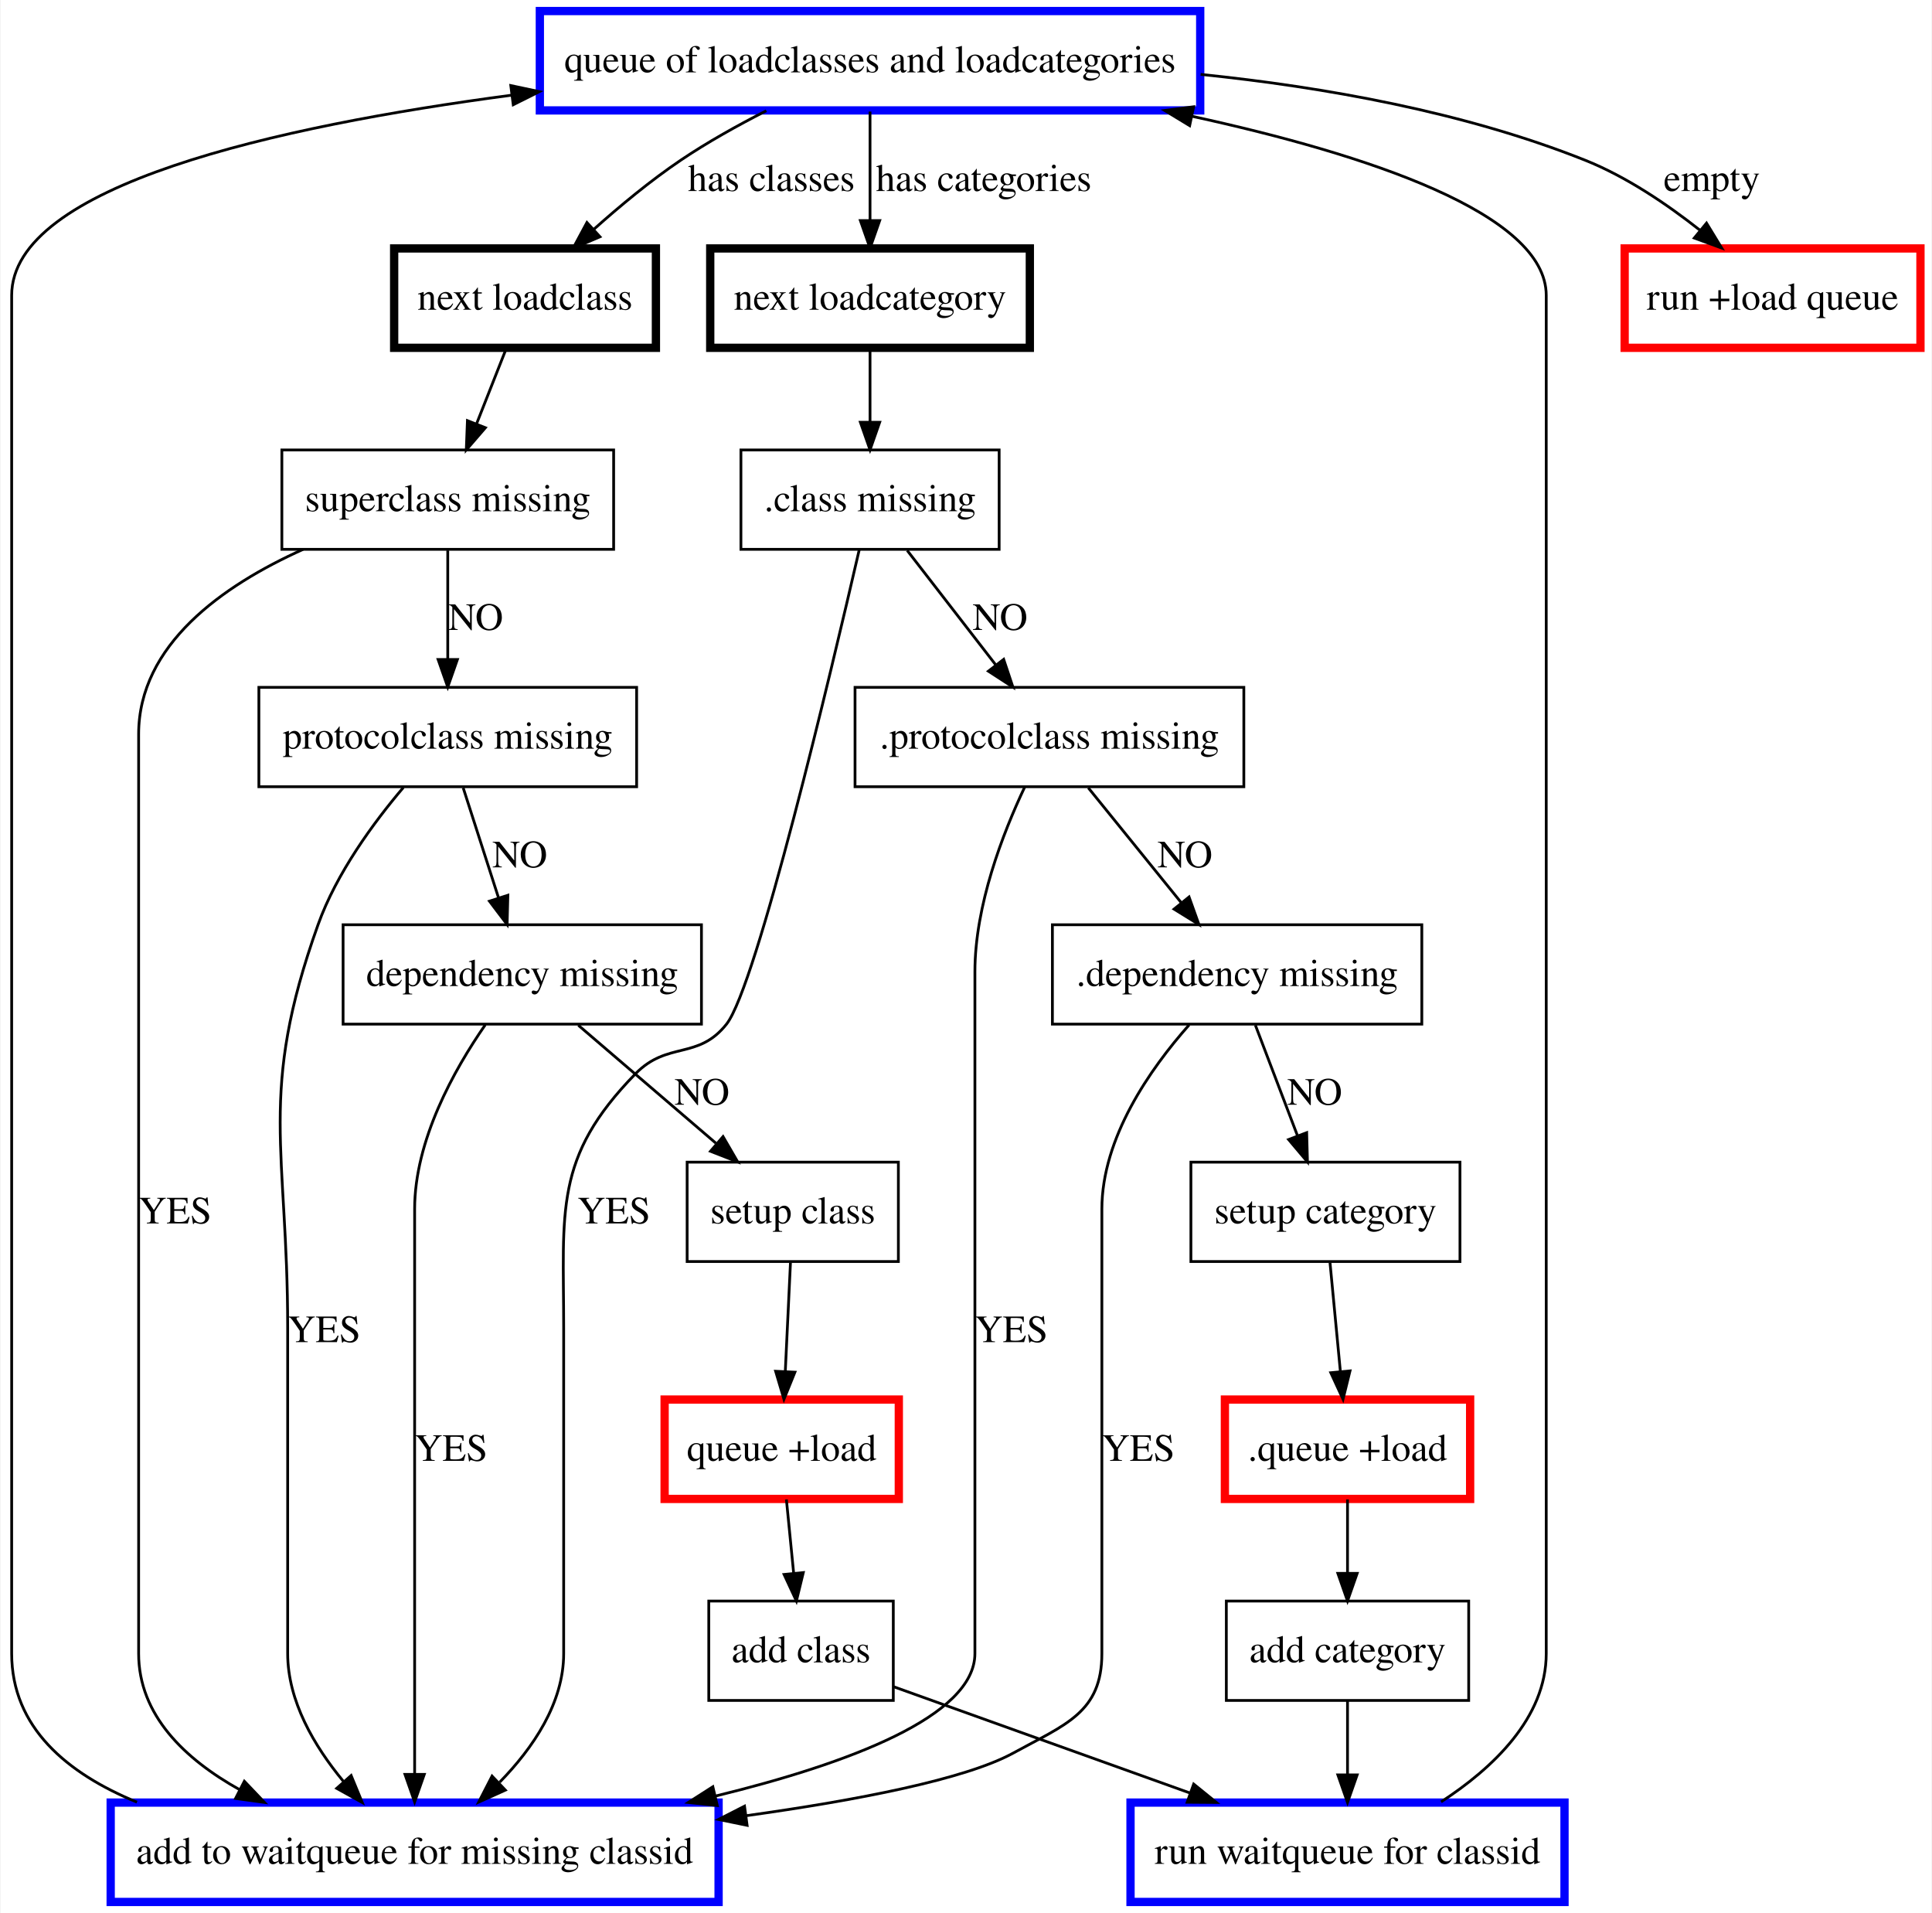
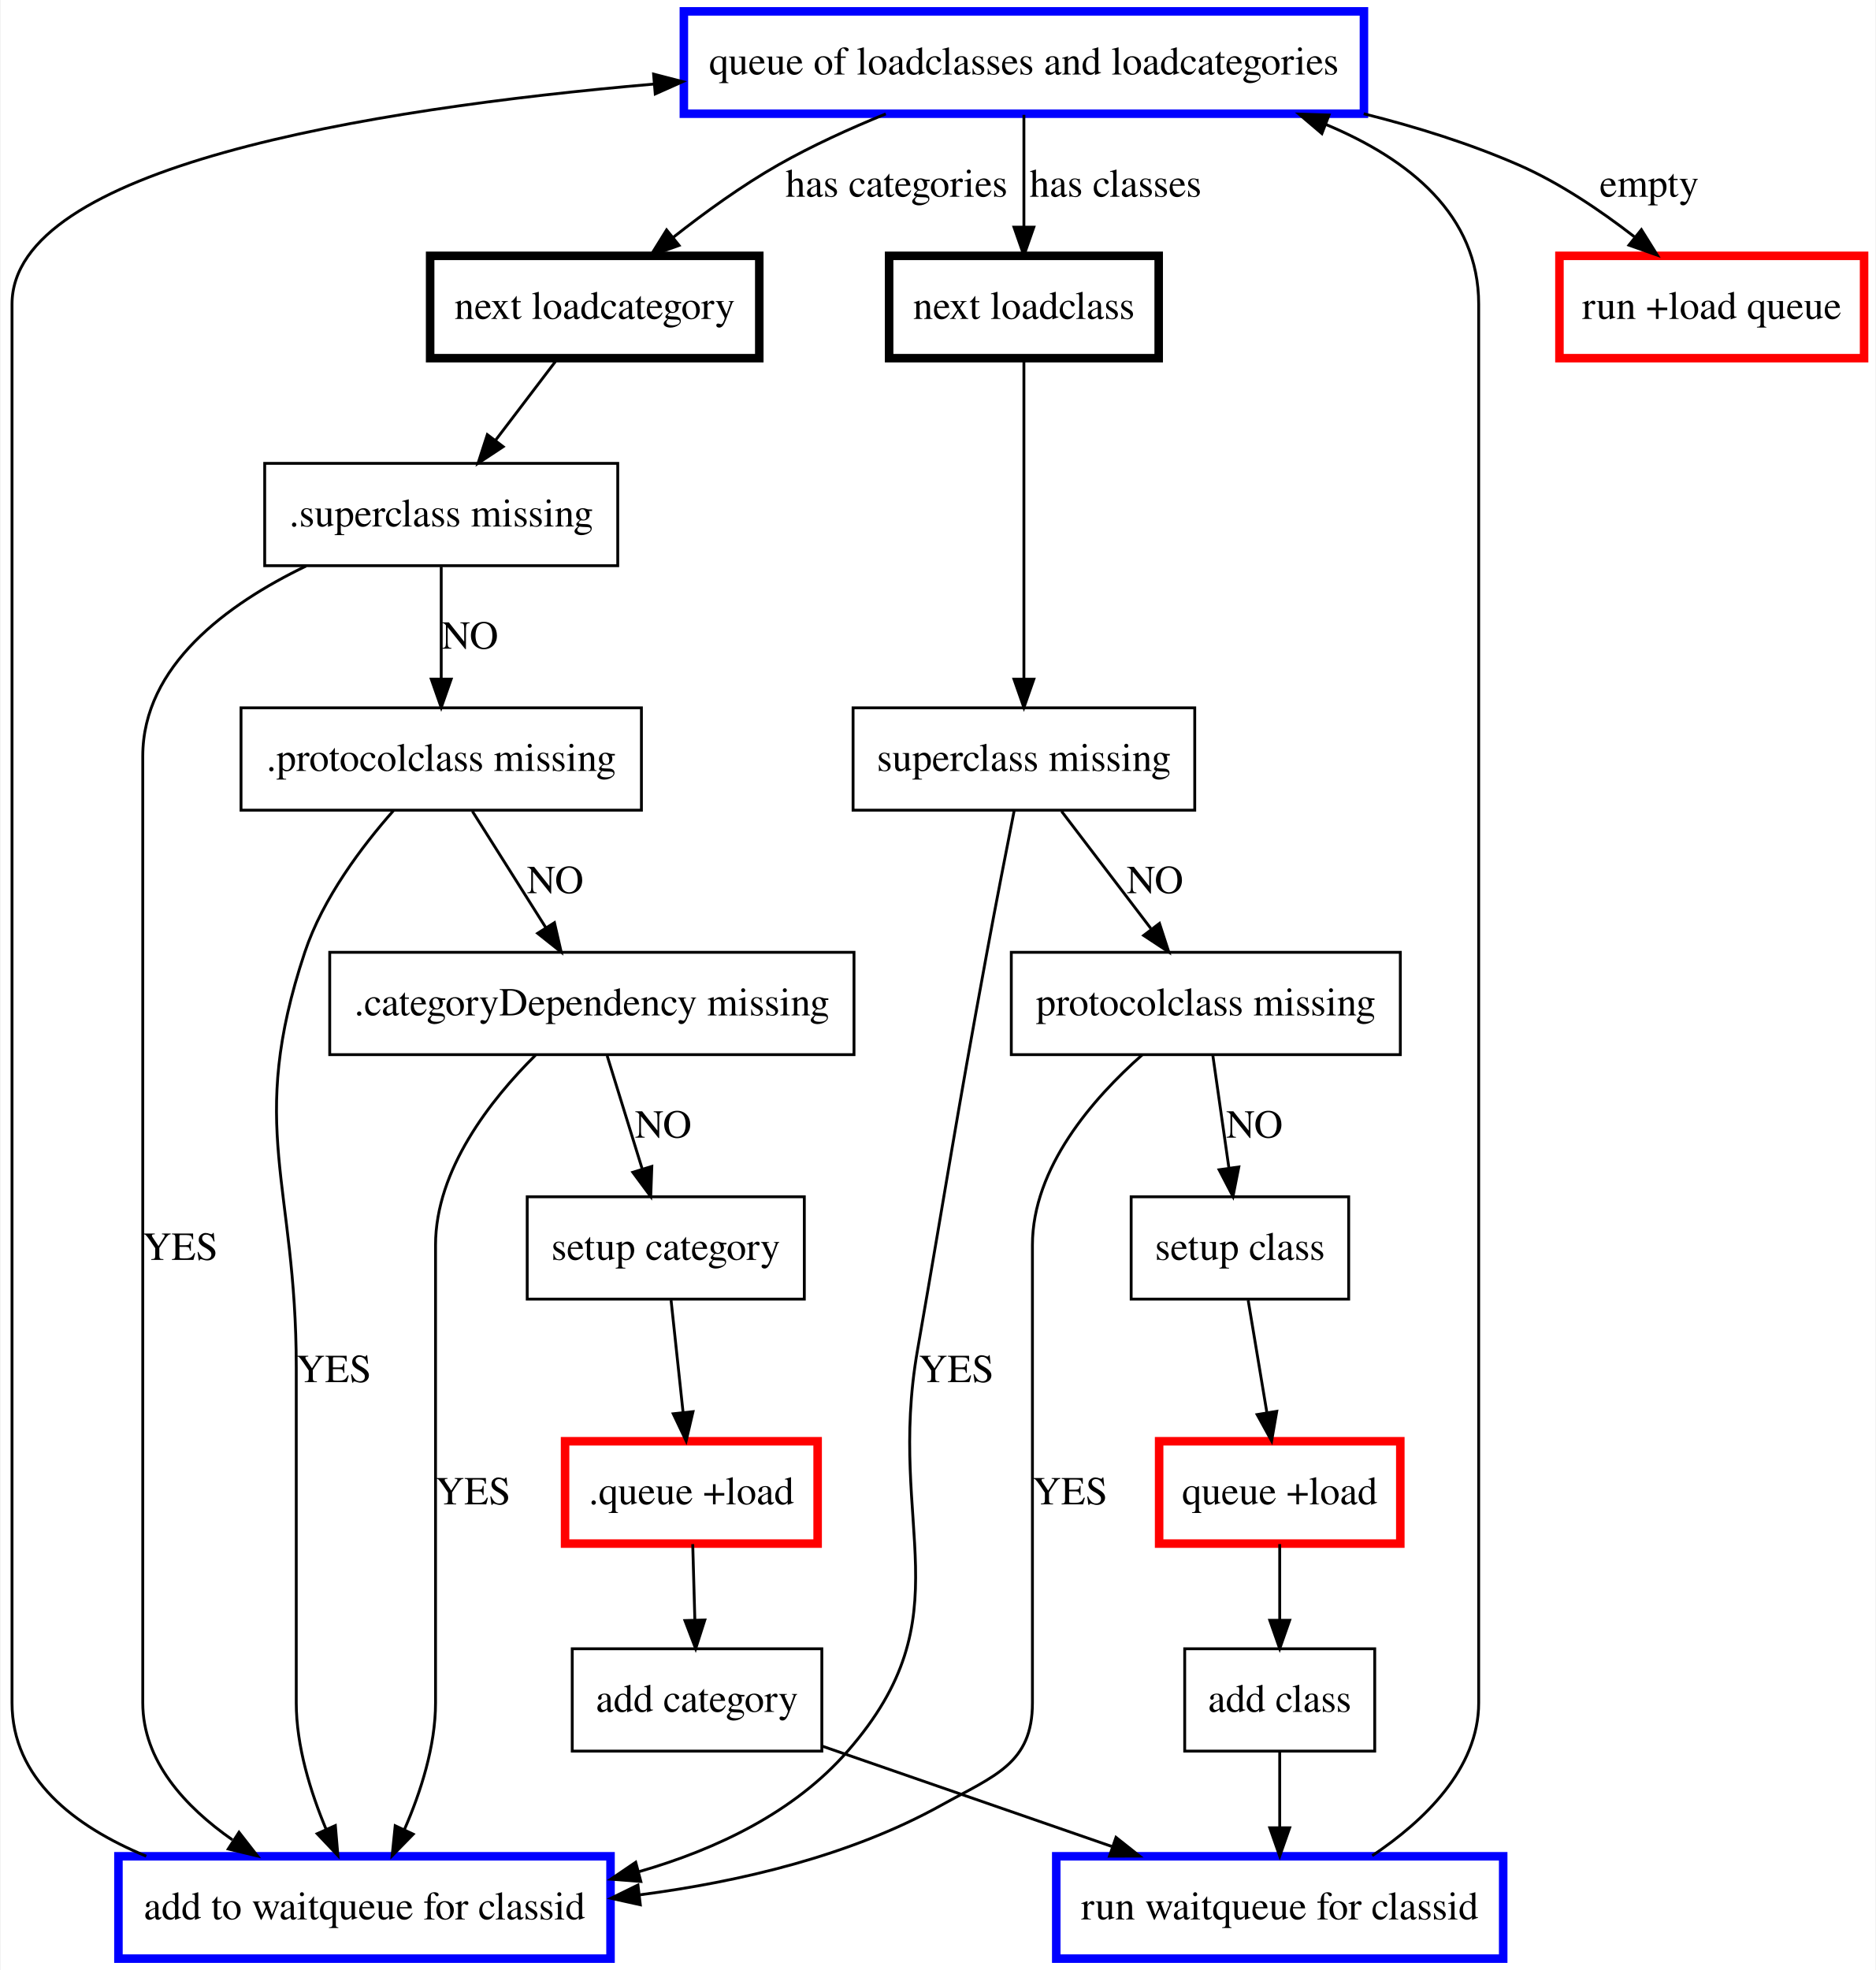
- <svg xmlns="http://www.w3.org/2000/svg" width="700pt" height="693pt" viewBox="0.00 0.00 699.54 693.00">
+ <svg xmlns="http://www.w3.org/2000/svg" width="660pt" height="693pt" viewBox="0.00 0.00 659.54 693.00">
  <g id="graph0" class="graph" transform="scale(1 1) rotate(0) translate(4 689)">
-     <polygon fill="white" stroke="none" points="-4,4 -4,-689 695.544,-689 695.544,4 -4,4" />
+     <polygon fill="white" stroke="none" points="-4,4 -4,-689 655.544,-689 655.544,4 -4,4" />
    <g id="node1" class="node">
-       <polygon fill="none" stroke="blue" stroke-width="3" points="430.632,-685 191.368,-685 191.368,-649 430.632,-649 430.632,-685" />
-       <text text-anchor="middle" x="311" y="-662.8" font-family="Times,serif" font-size="14.00">queue of loadclasses and loadcategories</text>
+       <polygon fill="none" stroke="blue" stroke-width="3" points="475.632,-685 236.368,-685 236.368,-649 475.632,-649 475.632,-685" />
+       <text text-anchor="middle" x="356" y="-662.8" font-family="Times,serif" font-size="14.00">queue of loadclasses and loadcategories</text>
    </g>
    <g id="node2" class="node">
-       <polygon fill="none" stroke="black" stroke-width="3" points="233.421,-599 138.579,-599 138.579,-563 233.421,-563 233.421,-599" />
-       <text text-anchor="middle" x="186" y="-576.8" font-family="Times,serif" font-size="14.00">next loadclass</text>
+       <polygon fill="none" stroke="black" stroke-width="3" points="403.421,-599 308.579,-599 308.579,-563 403.421,-563 403.421,-599" />
+       <text text-anchor="middle" x="356" y="-576.8" font-family="Times,serif" font-size="14.00">next loadclass</text>
    </g>
    <g id="edge1" class="edge">
-       <path fill="none" stroke="black" d="M273.428,-648.878C263.101,-643.625 252.098,-637.5 242.462,-631 231.534,-623.628 220.39,-614.394 210.922,-605.934" />
-       <polygon fill="black" stroke="black" points="213.148,-603.228 203.404,-599.068 208.428,-608.396 213.148,-603.228" />
-       <text text-anchor="middle" x="275.269" y="-619.8" font-family="Times,serif" font-size="14.00"> has classes</text>
+       <path fill="none" stroke="black" d="M356,-648.595C356,-637.257 356,-622.227 356,-609.315" />
+       <polygon fill="black" stroke="black" points="359.5,-609.095 356,-599.095 352.5,-609.095 359.5,-609.095" />
+       <text text-anchor="middle" x="388.269" y="-619.8" font-family="Times,serif" font-size="14.00"> has classes</text>
    </g>
    <g id="node3" class="node">
-       <polygon fill="none" stroke="black" stroke-width="3" points="368.9,-599 253.1,-599 253.1,-563 368.9,-563 368.9,-599" />
-       <text text-anchor="middle" x="311" y="-576.8" font-family="Times,serif" font-size="14.00">next loadcategory</text>
+       <polygon fill="none" stroke="black" stroke-width="3" points="262.9,-599 147.1,-599 147.1,-563 262.9,-563 262.9,-599" />
+       <text text-anchor="middle" x="205" y="-576.8" font-family="Times,serif" font-size="14.00">next loadcategory</text>
    </g>
    <g id="edge2" class="edge">
-       <path fill="none" stroke="black" d="M311,-648.595C311,-637.257 311,-622.227 311,-609.315" />
-       <polygon fill="black" stroke="black" points="314.5,-609.095 311,-599.095 307.5,-609.095 314.5,-609.095" />
-       <text text-anchor="middle" x="352.204" y="-619.8" font-family="Times,serif" font-size="14.00"> has categories</text>
+       <path fill="none" stroke="black" d="M307.403,-648.931C294.778,-643.797 281.412,-637.719 269.593,-631 256.819,-623.738 243.722,-614.251 232.69,-605.561" />
+       <polygon fill="black" stroke="black" points="234.679,-602.669 224.696,-599.121 230.288,-608.12 234.679,-602.669" />
+       <text text-anchor="middle" x="311.204" y="-619.8" font-family="Times,serif" font-size="14.00"> has categories</text>
    </g>
    <g id="node4" class="node">
-       <polygon fill="none" stroke="red" stroke-width="3" points="691.589,-599 584.411,-599 584.411,-563 691.589,-563 691.589,-599" />
-       <text text-anchor="middle" x="638" y="-576.8" font-family="Times,serif" font-size="14.00">run +load queue</text>
+       <polygon fill="none" stroke="red" stroke-width="3" points="651.589,-599 544.411,-599 544.411,-563 651.589,-563 651.589,-599" />
+       <text text-anchor="middle" x="598" y="-576.8" font-family="Times,serif" font-size="14.00">run +load queue</text>
    </g>
    <g id="edge3" class="edge">
-       <path fill="none" stroke="black" d="M430.786,-662.052C475.692,-657.441 526.377,-648.392 570,-631 585.046,-625.002 599.864,-614.955 611.807,-605.516" />
-       <polygon fill="black" stroke="black" points="614.073,-608.184 619.584,-599.135 609.633,-602.772 614.073,-608.184" />
-       <text text-anchor="middle" x="615.997" y="-619.8" font-family="Times,serif" font-size="14.00"> empty </text>
+       <path fill="none" stroke="black" d="M475.545,-648.985C494.185,-644.342 512.914,-638.456 530,-631 544.488,-624.678 558.925,-614.898 570.745,-605.733" />
+       <polygon fill="black" stroke="black" points="573.245,-608.215 578.853,-599.227 568.863,-602.756 573.245,-608.215" />
+       <text text-anchor="middle" x="575.997" y="-619.8" font-family="Times,serif" font-size="14.00"> empty </text>
    </g>
    <g id="node5" class="node">
-       <polygon fill="none" stroke="black" points="218.104,-526 97.896,-526 97.896,-490 218.104,-490 218.104,-526" />
-       <text text-anchor="middle" x="158" y="-503.8" font-family="Times,serif" font-size="14.00">superclass missing</text>
+       <polygon fill="none" stroke="black" points="416.104,-440 295.896,-440 295.896,-404 416.104,-404 416.104,-440" />
+       <text text-anchor="middle" x="356" y="-417.8" font-family="Times,serif" font-size="14.00">superclass missing</text>
    </g>
    <g id="edge4" class="edge">
-       <path fill="none" stroke="black" d="M179.222,-562.813C175.989,-554.615 172.049,-544.623 168.445,-535.485" />
-       <polygon fill="black" stroke="black" points="171.64,-534.048 164.716,-526.029 165.128,-536.616 171.64,-534.048" />
+       <path fill="none" stroke="black" d="M356,-562.899C356,-535.766 356,-482.614 356,-450.207" />
+       <polygon fill="black" stroke="black" points="359.5,-450.08 356,-440.08 352.5,-450.08 359.5,-450.08" />
+     </g>
+     <g id="node12" class="node">
+       <polygon fill="none" stroke="black" points="213.104,-526 88.896,-526 88.896,-490 213.104,-490 213.104,-526" />
+       <text text-anchor="middle" x="151" y="-503.8" font-family="Times,serif" font-size="14.00">.superclass missing</text>
+     </g>
+     <g id="edge14" class="edge">
+       <path fill="none" stroke="black" d="M191.928,-562.813C185.362,-554.179 177.281,-543.555 170.04,-534.034" />
+       <polygon fill="black" stroke="black" points="172.791,-531.87 163.952,-526.029 167.219,-536.107 172.791,-531.87" />
+     </g>
+     <g id="node6" class="node">
+       <polygon fill="none" stroke="blue" stroke-width="3" points="210.563,-36 37.438,-36 37.438,-0 210.563,-0 210.563,-36" />
+       <text text-anchor="middle" x="124" y="-13.8" font-family="Times,serif" font-size="14.00">add to waitqueue for classid</text>
+     </g>
+     <g id="edge5" class="edge">
+       <path fill="none" stroke="black" d="M352.599,-403.943C349.923,-390.413 346.136,-371.013 343,-354 331.551,-291.882 329.402,-276.225 318.552,-214 307.625,-151.336 335.839,-120.914 294,-73 275.225,-51.498 247.929,-38.48 220.683,-30.623" />
+       <polygon fill="black" stroke="black" points="221.227,-27.146 210.664,-27.956 219.427,-33.91 221.227,-27.146" />
+       <text text-anchor="middle" x="332.224" y="-202.8" font-family="Times,serif" font-size="14.00">YES</text>
+     </g>
+     <g id="node7" class="node">
+       <polygon fill="none" stroke="black" points="488.435,-354 351.565,-354 351.565,-318 488.435,-318 488.435,-354" />
+       <text text-anchor="middle" x="420" y="-331.8" font-family="Times,serif" font-size="14.00">protocolclass missing</text>
+     </g>
+     <g id="edge6" class="edge">
+       <path fill="none" stroke="black" d="M369.261,-403.595C378.331,-391.69 390.503,-375.715 400.651,-362.395" />
+       <polygon fill="black" stroke="black" points="403.699,-364.171 406.975,-354.095 398.131,-359.928 403.699,-364.171" />
+       <text text-anchor="middle" x="402.11" y="-374.8" font-family="Times,serif" font-size="14.00">NO</text>
+     </g>
+     <g id="edge13" class="edge">
+       <path fill="none" stroke="black" d="M47.233,-36.035C21.866,-46.542 0,-63.333 0,-90 0,-582 0,-582 0,-582 0,-630.013 124.21,-650.613 225.893,-659.433" />
+       <polygon fill="black" stroke="black" points="225.714,-662.93 235.971,-660.275 226.297,-655.954 225.714,-662.93" />
+     </g>
+     <g id="edge7" class="edge">
+       <path fill="none" stroke="black" d="M397.632,-317.933C380.223,-302.549 359,-278.215 359,-251 359,-251 359,-251 359,-90 359,-68.593 345.71,-64.403 327,-54 294.996,-36.205 256.118,-27.046 220.984,-22.461" />
+       <polygon fill="black" stroke="black" points="221.044,-18.944 210.7,-21.233 220.214,-25.894 221.044,-18.944" />
+       <text text-anchor="middle" x="372.224" y="-159.8" font-family="Times,serif" font-size="14.00">YES</text>
+     </g>
+     <g id="node8" class="node">
+       <polygon fill="none" stroke="black" points="470.266,-268 393.734,-268 393.734,-232 470.266,-232 470.266,-268" />
+       <text text-anchor="middle" x="432" y="-245.8" font-family="Times,serif" font-size="14.00">setup class</text>
+     </g>
+     <g id="edge8" class="edge">
+       <path fill="none" stroke="black" d="M422.486,-317.595C424.106,-306.257 426.253,-291.227 428.098,-278.315" />
+       <polygon fill="black" stroke="black" points="431.608,-278.49 429.558,-268.095 424.679,-277.5 431.608,-278.49" />
+       <text text-anchor="middle" x="437.11" y="-288.8" font-family="Times,serif" font-size="14.00">NO</text>
+     </g>
+     <g id="node9" class="node">
+       <polygon fill="none" stroke="red" stroke-width="3" points="488.427,-182 403.573,-182 403.573,-146 488.427,-146 488.427,-182" />
+       <text text-anchor="middle" x="446" y="-159.8" font-family="Times,serif" font-size="14.00">queue +load</text>
+     </g>
+     <g id="edge9" class="edge">
+       <path fill="none" stroke="black" d="M434.901,-231.595C436.79,-220.257 439.295,-205.227 441.447,-192.315" />
+       <polygon fill="black" stroke="black" points="444.959,-192.535 443.151,-182.095 438.054,-191.384 444.959,-192.535" />
+     </g>
+     <g id="node10" class="node">
+       <polygon fill="none" stroke="black" points="479.428,-109 412.572,-109 412.572,-73 479.428,-73 479.428,-109" />
+       <text text-anchor="middle" x="446" y="-86.8" font-family="Times,serif" font-size="14.00">add class</text>
+     </g>
+     <g id="edge10" class="edge">
+       <path fill="none" stroke="black" d="M446,-145.813C446,-137.789 446,-128.047 446,-119.069" />
+       <polygon fill="black" stroke="black" points="449.5,-119.029 446,-109.029 442.5,-119.029 449.5,-119.029" />
+     </g>
+     <g id="node11" class="node">
+       <polygon fill="none" stroke="blue" stroke-width="3" points="524.621,-36 367.379,-36 367.379,-0 524.621,-0 524.621,-36" />
+       <text text-anchor="middle" x="446" y="-13.8" font-family="Times,serif" font-size="14.00">run waitqueue for classid</text>
+     </g>
+     <g id="edge11" class="edge">
+       <path fill="none" stroke="black" d="M446,-72.813C446,-64.79 446,-55.047 446,-46.069" />
+       <polygon fill="black" stroke="black" points="449.5,-46.029 446,-36.029 442.5,-46.029 449.5,-46.029" />
+     </g>
+     <g id="edge12" class="edge">
+       <path fill="none" stroke="black" d="M478.541,-36.202C496.821,-48.439 516,-66.805 516,-90 516,-582 516,-582 516,-582 516,-613.275 491.738,-632.93 462.11,-645.273" />
+       <polygon fill="black" stroke="black" points="460.837,-642.012 452.764,-648.873 463.354,-648.545 460.837,-642.012" />
+     </g>
+     <g id="edge15" class="edge">
+       <path fill="none" stroke="black" d="M103.415,-489.861C75.634,-476.472 46,-454.749 46,-423 46,-423 46,-423 46,-90 46,-69.573 60.811,-53.466 77.525,-41.794" />
+       <polygon fill="black" stroke="black" points="79.86,-44.453 86.371,-36.094 76.069,-38.568 79.86,-44.453" />
+       <text text-anchor="middle" x="59.224" y="-245.8" font-family="Times,serif" font-size="14.00">YES</text>
    </g>
    <g id="node13" class="node">
-       <polygon fill="none" stroke="black" points="357.78,-526 264.22,-526 264.22,-490 357.78,-490 357.78,-526" />
-       <text text-anchor="middle" x="311" y="-503.8" font-family="Times,serif" font-size="14.00">.class missing</text>
+       <polygon fill="none" stroke="black" points="221.435,-440 80.565,-440 80.565,-404 221.435,-404 221.435,-440" />
+       <text text-anchor="middle" x="151" y="-417.8" font-family="Times,serif" font-size="14.00">.protocolclass missing</text>
    </g>
    <g id="edge16" class="edge">
-       <path fill="none" stroke="black" d="M311,-562.813C311,-554.789 311,-545.047 311,-536.069" />
-       <polygon fill="black" stroke="black" points="314.5,-536.029 311,-526.029 307.5,-536.029 314.5,-536.029" />
+       <path fill="none" stroke="black" d="M151,-489.595C151,-478.257 151,-463.227 151,-450.315" />
+       <polygon fill="black" stroke="black" points="154.5,-450.095 151,-440.095 147.5,-450.095 154.5,-450.095" />
+       <text text-anchor="middle" x="161.11" y="-460.8" font-family="Times,serif" font-size="14.00">NO</text>
    </g>
-     <g id="node6" class="node">
-       <polygon fill="none" stroke="blue" stroke-width="3" points="256.128,-36 35.872,-36 35.872,-0 256.128,-0 256.128,-36" />
-       <text text-anchor="middle" x="146" y="-13.8" font-family="Times,serif" font-size="14.00">add to waitqueue for missing classid</text>
-     </g>
-     <g id="edge5" class="edge">
-       <path fill="none" stroke="black" d="M105.607,-489.995C76.458,-476.897 46,-455.448 46,-423 46,-423 46,-423 46,-90 46,-67.65 62.812,-51.692 82.65,-40.641" />
-       <polygon fill="black" stroke="black" points="84.305,-43.726 91.611,-36.053 81.114,-37.495 84.305,-43.726" />
-       <text text-anchor="middle" x="59.224" y="-245.8" font-family="Times,serif" font-size="14.00">YES</text>
-     </g>
-     <g id="node7" class="node">
-       <polygon fill="none" stroke="black" points="226.435,-440 89.565,-440 89.565,-404 226.435,-404 226.435,-440" />
-       <text text-anchor="middle" x="158" y="-417.8" font-family="Times,serif" font-size="14.00">protocolclass missing</text>
-     </g>
-     <g id="edge6" class="edge">
-       <path fill="none" stroke="black" d="M158,-489.595C158,-478.257 158,-463.227 158,-450.315" />
-       <polygon fill="black" stroke="black" points="161.5,-450.095 158,-440.095 154.5,-450.095 161.5,-450.095" />
-       <text text-anchor="middle" x="168.11" y="-460.8" font-family="Times,serif" font-size="14.00">NO</text>
-     </g>
-     <g id="edge15" class="edge">
-       <path fill="none" stroke="black" d="M45.395,-36.153C20.106,-46.543 0,-63.224 0,-90 0,-582 0,-582 0,-582 0,-621.743 95.853,-643.248 181.131,-654.516" />
-       <polygon fill="black" stroke="black" points="180.84,-658.007 191.204,-655.806 181.73,-651.064 180.84,-658.007" />
-     </g>
-     <g id="edge7" class="edge">
-       <path fill="none" stroke="black" d="M141.921,-403.734C131.127,-391.012 117.699,-372.73 111,-354 89.087,-292.728 100,-273.073 100,-208 100,-208 100,-208 100,-90 100,-72.771 109.658,-56.424 120.124,-43.768" />
-       <polygon fill="black" stroke="black" points="122.992,-45.809 127.024,-36.012 117.763,-41.156 122.992,-45.809" />
+     <g id="edge17" class="edge">
+       <path fill="none" stroke="black" d="M134.26,-403.906C123.085,-391.264 109.323,-373.009 103,-354 82.516,-292.415 100,-272.903 100,-208 100,-208 100,-208 100,-90 100,-74.758 105.025,-58.599 110.477,-45.553" />
+       <polygon fill="black" stroke="black" points="113.75,-46.807 114.652,-36.251 107.364,-43.941 113.75,-46.807" />
      <text text-anchor="middle" x="113.224" y="-202.8" font-family="Times,serif" font-size="14.00">YES</text>
    </g>
-     <g id="node8" class="node">
-       <polygon fill="none" stroke="black" points="249.921,-354 120.079,-354 120.079,-318 249.921,-318 249.921,-354" />
-       <text text-anchor="middle" x="185" y="-331.8" font-family="Times,serif" font-size="14.00">dependency missing</text>
-     </g>
-     <g id="edge8" class="edge">
-       <path fill="none" stroke="black" d="M163.594,-403.595C167.275,-392.144 172.167,-376.926 176.344,-363.929" />
-       <polygon fill="black" stroke="black" points="179.777,-364.686 179.505,-354.095 173.113,-362.544 179.777,-364.686" />
-       <text text-anchor="middle" x="184.11" y="-374.8" font-family="Times,serif" font-size="14.00">NO</text>
-     </g>
-     <g id="edge9" class="edge">
-       <path fill="none" stroke="black" d="M171.578,-317.729C160.297,-301.459 146,-275.922 146,-251 146,-251 146,-251 146,-90 146,-75.651 146,-59.672 146,-46.511" />
-       <polygon fill="black" stroke="black" points="149.5,-46.216 146,-36.216 142.5,-46.216 149.5,-46.216" />
-       <text text-anchor="middle" x="159.224" y="-159.8" font-family="Times,serif" font-size="14.00">YES</text>
-     </g>
-     <g id="node9" class="node">
-       <polygon fill="none" stroke="black" points="321.266,-268 244.734,-268 244.734,-232 321.266,-232 321.266,-268" />
-       <text text-anchor="middle" x="283" y="-245.8" font-family="Times,serif" font-size="14.00">setup class</text>
-     </g>
-     <g id="edge10" class="edge">
-       <path fill="none" stroke="black" d="M205.306,-317.595C219.724,-305.237 239.26,-288.492 255.134,-274.885" />
-       <polygon fill="black" stroke="black" points="257.741,-277.261 263.056,-268.095 253.185,-271.946 257.741,-277.261" />
-       <text text-anchor="middle" x="250.11" y="-288.8" font-family="Times,serif" font-size="14.00">NO</text>
-     </g>
-     <g id="node10" class="node">
-       <polygon fill="none" stroke="red" stroke-width="3" points="321.427,-182 236.573,-182 236.573,-146 321.427,-146 321.427,-182" />
-       <text text-anchor="middle" x="279" y="-159.8" font-family="Times,serif" font-size="14.00">queue +load</text>
-     </g>
-     <g id="edge11" class="edge">
-       <path fill="none" stroke="black" d="M282.171,-231.595C281.631,-220.257 280.916,-205.227 280.301,-192.315" />
-       <polygon fill="black" stroke="black" points="283.786,-191.917 279.814,-182.095 276.794,-192.25 283.786,-191.917" />
-     </g>
-     <g id="node11" class="node">
-       <polygon fill="none" stroke="black" points="319.428,-109 252.572,-109 252.572,-73 319.428,-73 319.428,-109" />
-       <text text-anchor="middle" x="286" y="-86.8" font-family="Times,serif" font-size="14.00">add class</text>
-     </g>
-     <g id="edge12" class="edge">
-       <path fill="none" stroke="black" d="M280.695,-145.813C281.486,-137.789 282.446,-128.047 283.331,-119.069" />
-       <polygon fill="black" stroke="black" points="286.823,-119.324 284.321,-109.029 279.857,-118.637 286.823,-119.324" />
-     </g>
-     <g id="node12" class="node">
-       <polygon fill="none" stroke="blue" stroke-width="3" points="562.621,-36 405.379,-36 405.379,-0 562.621,-0 562.621,-36" />
-       <text text-anchor="middle" x="484" y="-13.8" font-family="Times,serif" font-size="14.00">run waitqueue for classid</text>
-     </g>
-     <g id="edge13" class="edge">
-       <path fill="none" stroke="black" d="M319.588,-77.956C348.936,-67.432 392.164,-51.931 426.931,-39.464" />
-       <polygon fill="black" stroke="black" points="428.262,-42.705 436.493,-36.035 425.899,-36.116 428.262,-42.705" />
-     </g>
-     <g id="edge14" class="edge">
-       <path fill="none" stroke="black" d="M517.892,-36.251C536.566,-48.4 556,-66.651 556,-90 556,-582 556,-582 556,-582 556,-611.664 490.92,-633.064 427.844,-646.838" />
-       <polygon fill="black" stroke="black" points="426.802,-643.481 417.748,-648.984 428.257,-650.328 426.802,-643.481" />
-     </g>
-     <g id="edge17" class="edge">
-       <path fill="none" stroke="black" d="M307.069,-489.759C296.922,-445.748 269.883,-331.738 259,-318 248.626,-304.905 237.667,-311.958 226,-300 196.326,-269.588 200,-250.49 200,-208 200,-208 200,-208 200,-90 200,-72.045 188.925,-55.791 176.805,-43.38" />
-       <polygon fill="black" stroke="black" points="178.875,-40.518 169.214,-36.168 174.053,-45.593 178.875,-40.518" />
-       <text text-anchor="middle" x="218.224" y="-245.8" font-family="Times,serif" font-size="14.00">YES</text>
-     </g>
    <g id="node14" class="node">
-       <polygon fill="none" stroke="black" points="446.435,-440 305.565,-440 305.565,-404 446.435,-404 446.435,-440" />
-       <text text-anchor="middle" x="376" y="-417.8" font-family="Times,serif" font-size="14.00">.protocolclass missing</text>
+       <polygon fill="none" stroke="black" points="296.225,-354 111.775,-354 111.775,-318 296.225,-318 296.225,-354" />
+       <text text-anchor="middle" x="204" y="-331.8" font-family="Times,serif" font-size="14.00">.categoryDependency missing</text>
    </g>
    <g id="edge18" class="edge">
-       <path fill="none" stroke="black" d="M324.468,-489.595C333.768,-477.577 346.278,-461.41 356.643,-448.015" />
-       <polygon fill="black" stroke="black" points="359.42,-450.146 362.772,-440.095 353.884,-445.862 359.42,-450.146" />
-       <text text-anchor="middle" x="358.11" y="-460.8" font-family="Times,serif" font-size="14.00">NO</text>
+       <path fill="none" stroke="black" d="M161.982,-403.595C169.421,-391.804 179.381,-376.019 187.736,-362.776" />
+       <polygon fill="black" stroke="black" points="190.838,-364.42 193.214,-354.095 184.918,-360.685 190.838,-364.42" />
+       <text text-anchor="middle" x="191.11" y="-374.8" font-family="Times,serif" font-size="14.00">NO</text>
    </g>
    <g id="edge19" class="edge">
-       <path fill="none" stroke="black" d="M367.009,-403.819C359.155,-387.194 349,-361.05 349,-337 349,-337 349,-337 349,-90 349,-67.296 303.182,-50.139 255.081,-38.384" />
-       <polygon fill="black" stroke="black" points="255.658,-34.924 245.121,-36.031 254.049,-41.736 255.658,-34.924" />
-       <text text-anchor="middle" x="362.224" y="-202.8" font-family="Times,serif" font-size="14.00">YES</text>
+       <path fill="none" stroke="black" d="M184.144,-317.792C168.39,-302.141 149,-277.496 149,-251 149,-251 149,-251 149,-90 149,-74.692 143.766,-58.527 138.087,-45.495" />
+       <polygon fill="black" stroke="black" points="141.148,-43.778 133.737,-36.206 134.808,-46.746 141.148,-43.778" />
+       <text text-anchor="middle" x="162.224" y="-159.8" font-family="Times,serif" font-size="14.00">YES</text>
    </g>
    <g id="node15" class="node">
-       <polygon fill="none" stroke="black" points="510.922,-354 377.078,-354 377.078,-318 510.922,-318 510.922,-354" />
-       <text text-anchor="middle" x="444" y="-331.8" font-family="Times,serif" font-size="14.00">.dependency missing</text>
+       <polygon fill="none" stroke="black" points="278.745,-268 181.255,-268 181.255,-232 278.745,-232 278.745,-268" />
+       <text text-anchor="middle" x="230" y="-245.8" font-family="Times,serif" font-size="14.00">setup category</text>
    </g>
    <g id="edge20" class="edge">
-       <path fill="none" stroke="black" d="M390.09,-403.595C399.819,-391.577 412.906,-375.41 423.75,-362.015" />
-       <polygon fill="black" stroke="black" points="426.589,-364.07 430.161,-354.095 421.149,-359.665 426.589,-364.07" />
-       <text text-anchor="middle" x="425.11" y="-374.8" font-family="Times,serif" font-size="14.00">NO</text>
+       <path fill="none" stroke="black" d="M209.387,-317.595C212.932,-306.144 217.642,-290.926 221.665,-277.929" />
+       <polygon fill="black" stroke="black" points="225.095,-278.683 224.709,-268.095 218.408,-276.613 225.095,-278.683" />
+       <text text-anchor="middle" x="229.11" y="-288.8" font-family="Times,serif" font-size="14.00">NO</text>
+     </g>
+     <g id="node16" class="node">
+       <polygon fill="none" stroke="red" stroke-width="3" points="283.428,-182 194.572,-182 194.572,-146 283.428,-146 283.428,-182" />
+       <text text-anchor="middle" x="239" y="-159.8" font-family="Times,serif" font-size="14.00">.queue +load</text>
    </g>
    <g id="edge21" class="edge">
-       <path fill="none" stroke="black" d="M426.586,-317.693C412.502,-301.79 395,-276.831 395,-251 395,-251 395,-251 395,-90 395,-68.593 381.766,-64.301 363,-54 345.578,-44.436 306.409,-36.861 266.073,-31.239" />
-       <polygon fill="black" stroke="black" points="266.462,-27.76 256.084,-29.888 265.524,-34.697 266.462,-27.76" />
-       <text text-anchor="middle" x="408.224" y="-159.8" font-family="Times,serif" font-size="14.00">YES</text>
+       <path fill="none" stroke="black" d="M231.865,-231.595C233.08,-220.257 234.69,-205.227 236.073,-192.315" />
+       <polygon fill="black" stroke="black" points="239.583,-192.411 237.168,-182.095 232.623,-191.665 239.583,-192.411" />
    </g>
-     <g id="node16" class="node">
-       <polygon fill="none" stroke="black" points="524.745,-268 427.255,-268 427.255,-232 524.745,-232 524.745,-268" />
-       <text text-anchor="middle" x="476" y="-245.8" font-family="Times,serif" font-size="14.00">setup category</text>
+     <g id="node17" class="node">
+       <polygon fill="none" stroke="black" points="284.907,-109 197.093,-109 197.093,-73 284.907,-73 284.907,-109" />
+       <text text-anchor="middle" x="241" y="-86.8" font-family="Times,serif" font-size="14.00">add category</text>
    </g>
    <g id="edge22" class="edge">
-       <path fill="none" stroke="black" d="M450.63,-317.595C455.036,-306.03 460.905,-290.624 465.888,-277.543" />
-       <polygon fill="black" stroke="black" points="469.198,-278.686 469.488,-268.095 462.657,-276.194 469.198,-278.686" />
-       <text text-anchor="middle" x="472.11" y="-288.8" font-family="Times,serif" font-size="14.00">NO</text>
-     </g>
-     <g id="node17" class="node">
-       <polygon fill="none" stroke="red" stroke-width="3" points="528.428,-182 439.572,-182 439.572,-146 528.428,-146 528.428,-182" />
-       <text text-anchor="middle" x="484" y="-159.8" font-family="Times,serif" font-size="14.00">.queue +load</text>
+       <path fill="none" stroke="black" d="M239.484,-145.813C239.71,-137.789 239.985,-128.047 240.237,-119.069" />
+       <polygon fill="black" stroke="black" points="243.737,-119.123 240.52,-109.029 236.74,-118.926 243.737,-119.123" />
    </g>
    <g id="edge23" class="edge">
-       <path fill="none" stroke="black" d="M477.658,-231.595C478.737,-220.257 480.169,-205.227 481.399,-192.315" />
-       <polygon fill="black" stroke="black" points="484.908,-192.382 482.372,-182.095 477.939,-191.718 484.908,-192.382" />
-     </g>
-     <g id="node18" class="node">
-       <polygon fill="none" stroke="black" points="527.907,-109 440.093,-109 440.093,-73 527.907,-73 527.907,-109" />
-       <text text-anchor="middle" x="484" y="-86.8" font-family="Times,serif" font-size="14.00">add category</text>
-     </g>
-     <g id="edge24" class="edge">
-       <path fill="none" stroke="black" d="M484,-145.813C484,-137.789 484,-128.047 484,-119.069" />
-       <polygon fill="black" stroke="black" points="487.5,-119.029 484,-109.029 480.5,-119.029 487.5,-119.029" />
-     </g>
-     <g id="edge25" class="edge">
-       <path fill="none" stroke="black" d="M484,-72.813C484,-64.79 484,-55.047 484,-46.069" />
-       <polygon fill="black" stroke="black" points="487.5,-46.029 484,-36.029 480.5,-46.029 487.5,-46.029" />
+       <path fill="none" stroke="black" d="M284.978,-74.769C314.724,-64.466 354.36,-50.739 386.863,-39.481" />
+       <polygon fill="black" stroke="black" points="388.399,-42.654 396.703,-36.074 386.108,-36.039 388.399,-42.654" />
    </g>
  </g>
</svg>
